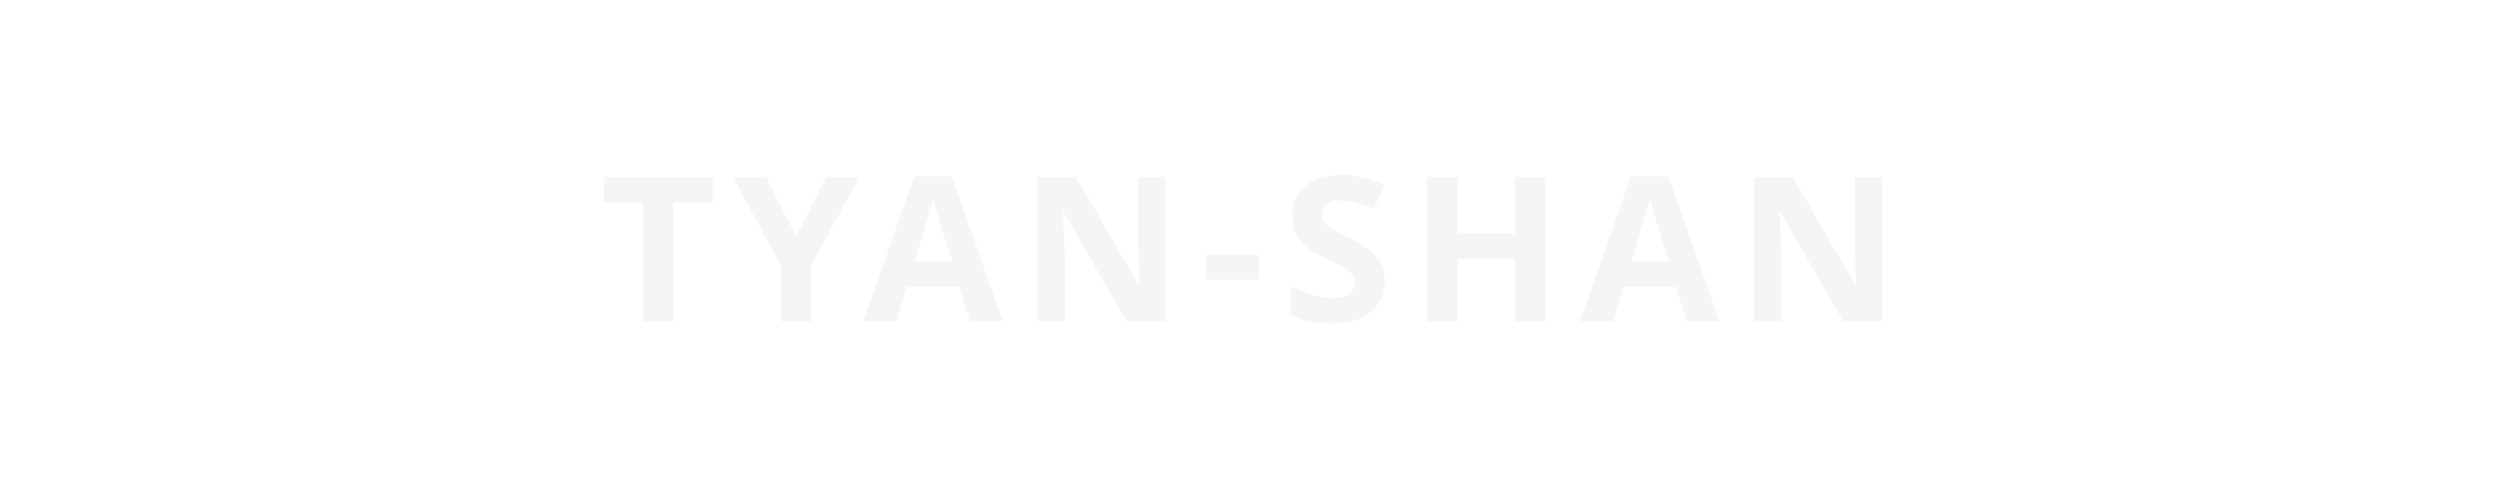
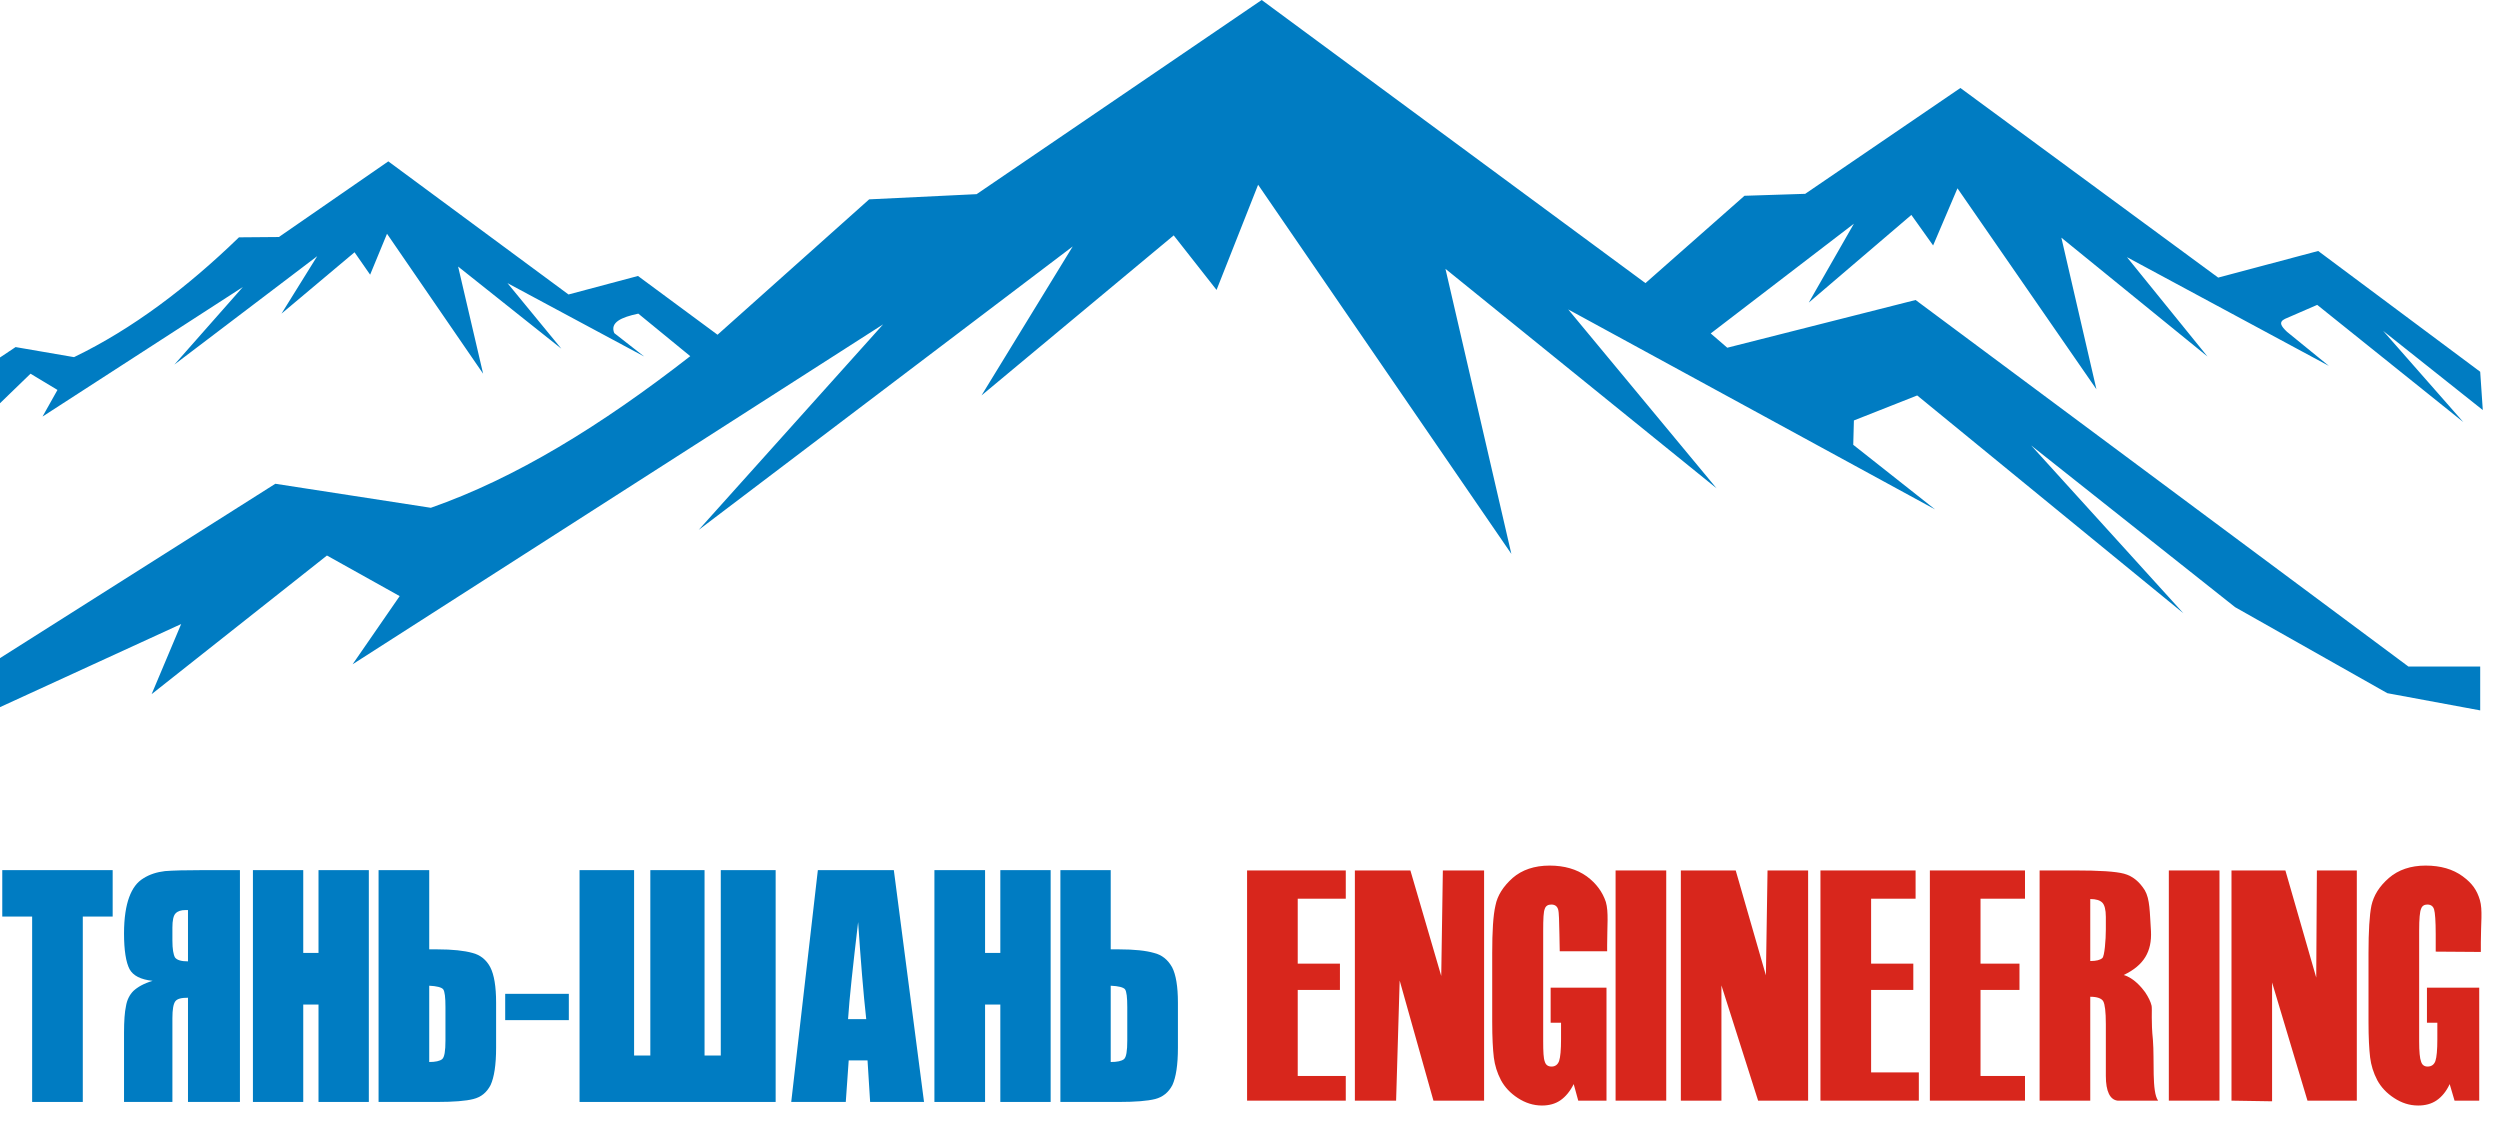
- <svg xmlns="http://www.w3.org/2000/svg" viewBox="0 0 420 80" role="img" aria-label="Tyan-Shan">
-   <text x="210" y="54" text-anchor="middle" font-family="ui-sans-serif, system-ui, sans-serif" font-size="34" font-weight="800" fill="#F5F5F5" letter-spacing="0.08em">TYAN-SHAN</text>
+ <svg xmlns="http://www.w3.org/2000/svg" viewBox="0 0 77 35" fill="none">
+   <path fill-rule="evenodd" clip-rule="evenodd" d="M0 11.01L0.48 10.69L2.28 11C4.08 10.13 5.76 8.86 7.36 7.31L8.59 7.3L11.96 4.97L17.51 9.07L19.65 8.5L22.1 10.31L26.77 6.14L30.08 5.98L38.86 0L50.68 8.72L53.73 6.03L55.6 5.97L60.38 2.71L68.32 8.55L71.4 7.73L76.39 11.45L76.47 12.63L73.4 10.19L75.87 13L71.37 9.39L70.38 9.82C70.17 9.92 70.26 10.05 70.44 10.22L71.73 11.27L65.51 7.92L67.99 10.98L63.49 7.32L64.57 11.99L60.29 5.8L59.54 7.56L58.87 6.62L55.71 9.32L57.1 6.89L52.69 10.27L53.2 10.71L59 9.24L74.18 20.53H76.39V21.88L73.53 21.35L68.84 18.7L62.56 13.72L67.25 18.89L59.05 12.18L57.1 12.95L57.08 13.7L59.6 15.69L48.3 9.53L52.87 15.04L44.52 8.28L46.55 17.06L38.75 5.69L37.47 8.93L36.15 7.25L30.23 12.18L33.04 7.59L21.52 16.32L27.2 9.99L10.86 20.46L12.31 18.36L10.07 17.11L4.67 21.38L5.58 19.22L0 21.78V20.27L8.48 14.9L13.27 15.64C15.87 14.73 18.5 13.12 21.26 10.97L19.66 9.66C19.14 9.77 18.78 9.93 18.92 10.26L19.84 10.98L15.63 8.72L17.29 10.74L14.11 8.21L14.88 11.51L11.92 7.2L11.4 8.46L10.92 7.77L8.67 9.66L9.77 7.89L5.37 11.23L7.48 8.84L1.31 12.83L1.77 12.01L0.94 11.51L0 12.42V11.01Z" fill="#007CC2" />
+   <path d="M3.47 26.8V28.23H2.55V33.94H0.99V28.23H0.07V26.8H3.47Z" fill="#007CC2" />
+   <path d="M7.39 33.94H5.79V30.73C5.59 30.73 5.46 30.76 5.4 30.84C5.34 30.92 5.31 31.09 5.31 31.36V33.94H3.82V31.81C3.82 31.45 3.84 31.17 3.88 30.99C3.91 30.8 3.99 30.64 4.11 30.52C4.24 30.4 4.43 30.29 4.7 30.21C4.33 30.17 4.1 30.05 3.99 29.85C3.88 29.64 3.82 29.27 3.82 28.75C3.82 28.27 3.88 27.9 3.98 27.63C4.08 27.36 4.22 27.17 4.42 27.05C4.61 26.93 4.83 26.86 5.08 26.83C5.33 26.81 5.72 26.8 6.25 26.8H7.39V33.94ZM5.79 29.61V28.03H5.71C5.58 28.03 5.48 28.06 5.41 28.13C5.34 28.2 5.31 28.35 5.31 28.57V28.97C5.31 29.23 5.34 29.4 5.39 29.49C5.45 29.57 5.58 29.61 5.79 29.61Z" fill="#007CC2" />
+   <path d="M11.36 26.8V33.94H9.81V30.94H9.34V33.94H7.79V26.8H9.34V29.35H9.81V26.8H11.36Z" fill="#007CC2" />
+   <path d="M15.28 32.27C15.28 32.8 15.22 33.18 15.11 33.42C14.99 33.65 14.82 33.79 14.58 33.85C14.35 33.91 13.97 33.94 13.46 33.94H11.66V26.8H13.22V29.24H13.46C13.94 29.24 14.3 29.28 14.55 29.35C14.79 29.41 14.98 29.56 15.1 29.79C15.22 30.02 15.28 30.39 15.28 30.88V32.27ZM13.72 32.05V31.02C13.72 30.72 13.7 30.54 13.65 30.47C13.6 30.41 13.45 30.37 13.22 30.36V32.71C13.41 32.71 13.55 32.68 13.62 32.62C13.69 32.56 13.72 32.37 13.72 32.05Z" fill="#007CC2" />
+   <path d="M17.52 30.61V31.42H15.56V30.61H17.52Z" fill="#007CC2" />
+   <path d="M23.89 33.94H17.85V26.8H19.53V32.51H20.03V26.8H21.7V32.51H22.2V26.8H23.89V33.94Z" fill="#007CC2" />
+   <path d="M27.53 26.8L28.46 33.94H26.8L26.72 32.66H26.14L26.05 33.94H24.37L25.19 26.8H27.53ZM26.68 31.39C26.59 30.58 26.51 29.58 26.43 28.4C26.27 29.76 26.16 30.76 26.12 31.39H26.68Z" fill="#007CC2" />
+   <path d="M32.36 26.8V33.94H30.81V30.94H30.34V33.94H28.78V26.8H30.34V29.35H30.81V26.8H32.36Z" fill="#007CC2" />
+   <path d="M36.28 32.27C36.28 32.8 36.22 33.18 36.11 33.42C35.99 33.65 35.81 33.79 35.58 33.85C35.34 33.91 34.97 33.94 34.46 33.94H32.66V26.8H34.21V29.24H34.46C34.94 29.24 35.3 29.28 35.54 29.35C35.79 29.41 35.97 29.56 36.1 29.79C36.22 30.02 36.28 30.39 36.28 30.88V32.27ZM34.72 32.05V31.02C34.72 30.72 34.7 30.54 34.65 30.47C34.6 30.41 34.45 30.37 34.21 30.36V32.71C34.41 32.71 34.55 32.68 34.62 32.62C34.69 32.56 34.72 32.37 34.72 32.05Z" fill="#007CC2" />
+   <path d="M38.41 26.81H41.45V27.68H39.97V29.68H41.27V30.49H39.97V33.14H41.45V33.9H38.41V26.81Z" fill="#D8261C" />
+   <path d="M45.71 26.81V33.9H44.15L43.11 30.2L43 33.9H41.73V26.81H43.44L44.39 30.06L44.44 26.81H45.71Z" fill="#D8261C" />
+   <path d="M49.5 29.3H48.04L48.03 28.77C48.02 28.37 48.02 28.11 47.99 28.01C47.96 27.91 47.89 27.86 47.78 27.86C47.68 27.86 47.61 27.9 47.58 27.99C47.54 28.08 47.53 28.3 47.53 28.67V32.07C47.53 32.39 47.54 32.6 47.58 32.7C47.61 32.8 47.68 32.85 47.79 32.85C47.9 32.85 47.98 32.79 48.02 32.68C48.06 32.56 48.08 32.34 48.08 32.01V31.5H47.76V30.42H49.48V33.9H48.61L48.47 33.39C48.36 33.61 48.22 33.78 48.06 33.89C47.9 34 47.71 34.05 47.49 34.05C47.23 34.05 46.98 33.97 46.75 33.82C46.52 33.67 46.35 33.49 46.23 33.27C46.11 33.04 46.04 32.81 46.01 32.57C45.98 32.32 45.96 31.96 45.96 31.47V29.36C45.96 28.68 45.99 28.19 46.06 27.89C46.12 27.58 46.3 27.3 46.59 27.04C46.88 26.79 47.26 26.66 47.73 26.66C48.18 26.66 48.56 26.77 48.87 26.99C49.17 27.21 49.36 27.48 49.46 27.78C49.55 28.09 49.5 28.52 49.5 29.11V29.3Z" fill="#D8261C" />
+   <path d="M51.32 26.81V33.9H49.76V26.81H51.32Z" fill="#D8261C" />
+   <path d="M55.69 26.81V33.9H54.15L53.02 30.35V33.9H51.77V26.81H53.46L54.39 30.04L54.44 26.81H55.69Z" fill="#D8261C" />
+   <path d="M56.07 26.81H59V27.68H57.63V29.68H58.93V30.49H57.63V33.03H59.1V33.9H56.07V26.81Z" fill="#D8261C" />
+   <path d="M59.44 26.81H62.37V27.68H61V29.68H62.2V30.49H61V33.14H62.37V33.9H59.44V26.81Z" fill="#D8261C" />
+   <path d="M62.82 26.81H63.92C64.66 26.81 65.16 26.84 65.42 26.91C65.68 26.98 65.89 27.15 66.06 27.42C66.22 27.7 66.21 28.08 66.25 28.68C66.28 29.3 66.04 29.73 65.41 30.03C65.72 30.12 65.96 30.41 66.07 30.56C66.17 30.71 66.24 30.85 66.27 30.98C66.29 31.11 66.25 31.46 66.31 32.03C66.36 32.65 66.27 33.63 66.47 33.9H65.22C64.99 33.87 64.86 33.62 64.86 33.14V31.54C64.86 31.16 64.83 30.93 64.78 30.84C64.73 30.75 64.59 30.7 64.38 30.7V33.9H62.82V26.81ZM64.38 27.69V29.6C64.56 29.6 64.68 29.57 64.75 29.51C64.82 29.46 64.86 28.94 64.86 28.63V28.24C64.86 28.02 64.82 27.87 64.75 27.8C64.68 27.73 64.56 27.69 64.38 27.69Z" fill="#D8261C" />
+   <path d="M68.36 26.81V33.9H66.8V26.81H68.36Z" fill="#D8261C" />
+   <path d="M72.59 26.81V33.9H71.07L69.98 30.26V33.92L68.73 33.9V26.81H70.39L71.34 30.11L71.36 26.81H72.59Z" fill="#D8261C" />
+   <path d="M76.41 29.32L75.02 29.31V28.77C75.02 28.37 75 28.11 74.97 28.01C74.94 27.91 74.87 27.86 74.76 27.86C74.67 27.86 74.6 27.9 74.57 27.99C74.53 28.08 74.51 28.3 74.51 28.67V32.07C74.51 32.39 74.53 32.6 74.57 32.7C74.6 32.8 74.67 32.85 74.77 32.85C74.89 32.85 74.97 32.79 75.01 32.68C75.05 32.56 75.07 32.34 75.07 32.01V31.5H74.75V30.42H76.36V33.9H75.6L75.45 33.39C75.35 33.61 75.21 33.78 75.05 33.89C74.89 34 74.7 34.05 74.48 34.05C74.21 34.05 73.97 33.97 73.74 33.82C73.51 33.67 73.34 33.49 73.22 33.27C73.1 33.04 73.03 32.81 73 32.57C72.97 32.32 72.95 31.96 72.95 31.47V29.36C72.95 28.68 72.98 28.19 73.04 27.89C73.11 27.58 73.28 27.3 73.58 27.04C73.87 26.79 74.25 26.66 74.71 26.66C75.17 26.66 75.55 26.77 75.85 26.99C76.15 27.21 76.29 27.42 76.38 27.72C76.47 28.03 76.41 28.43 76.41 29.02V29.32Z" fill="#D8261C" />
</svg>
